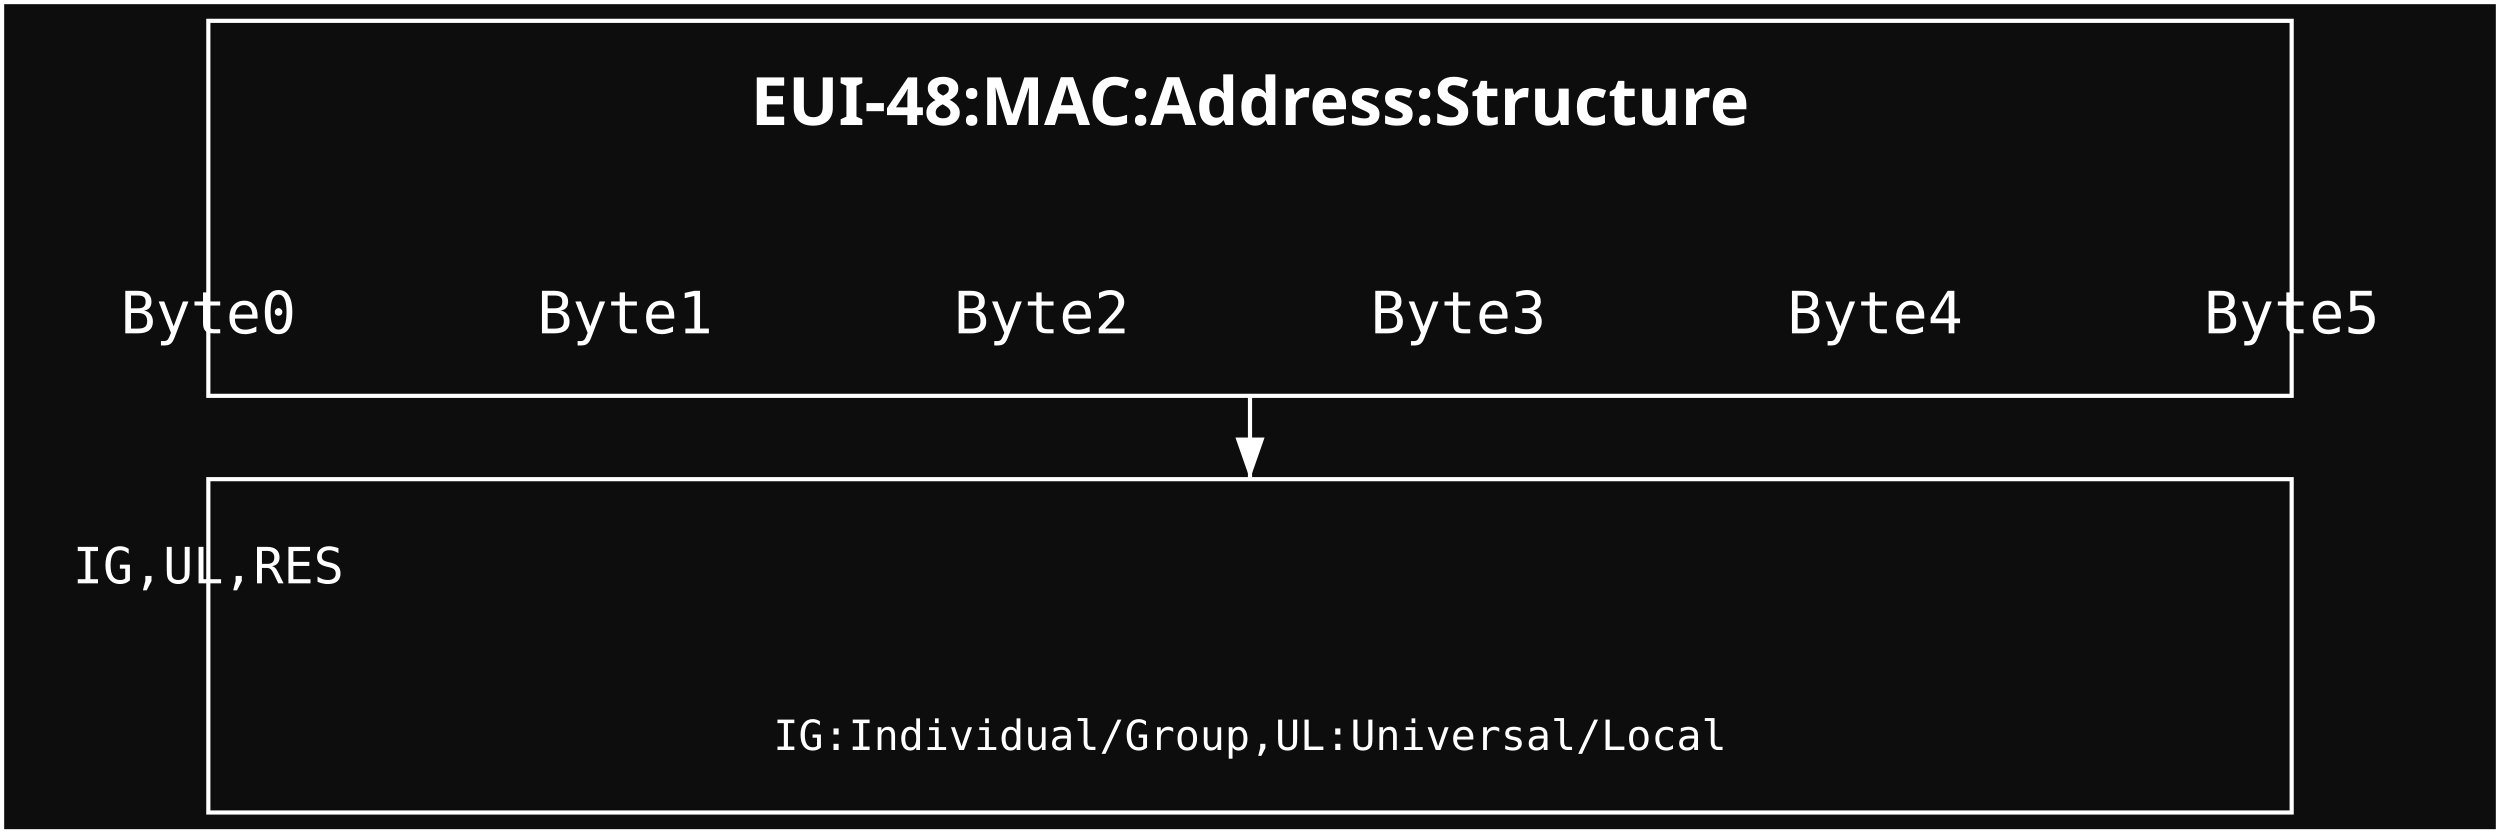
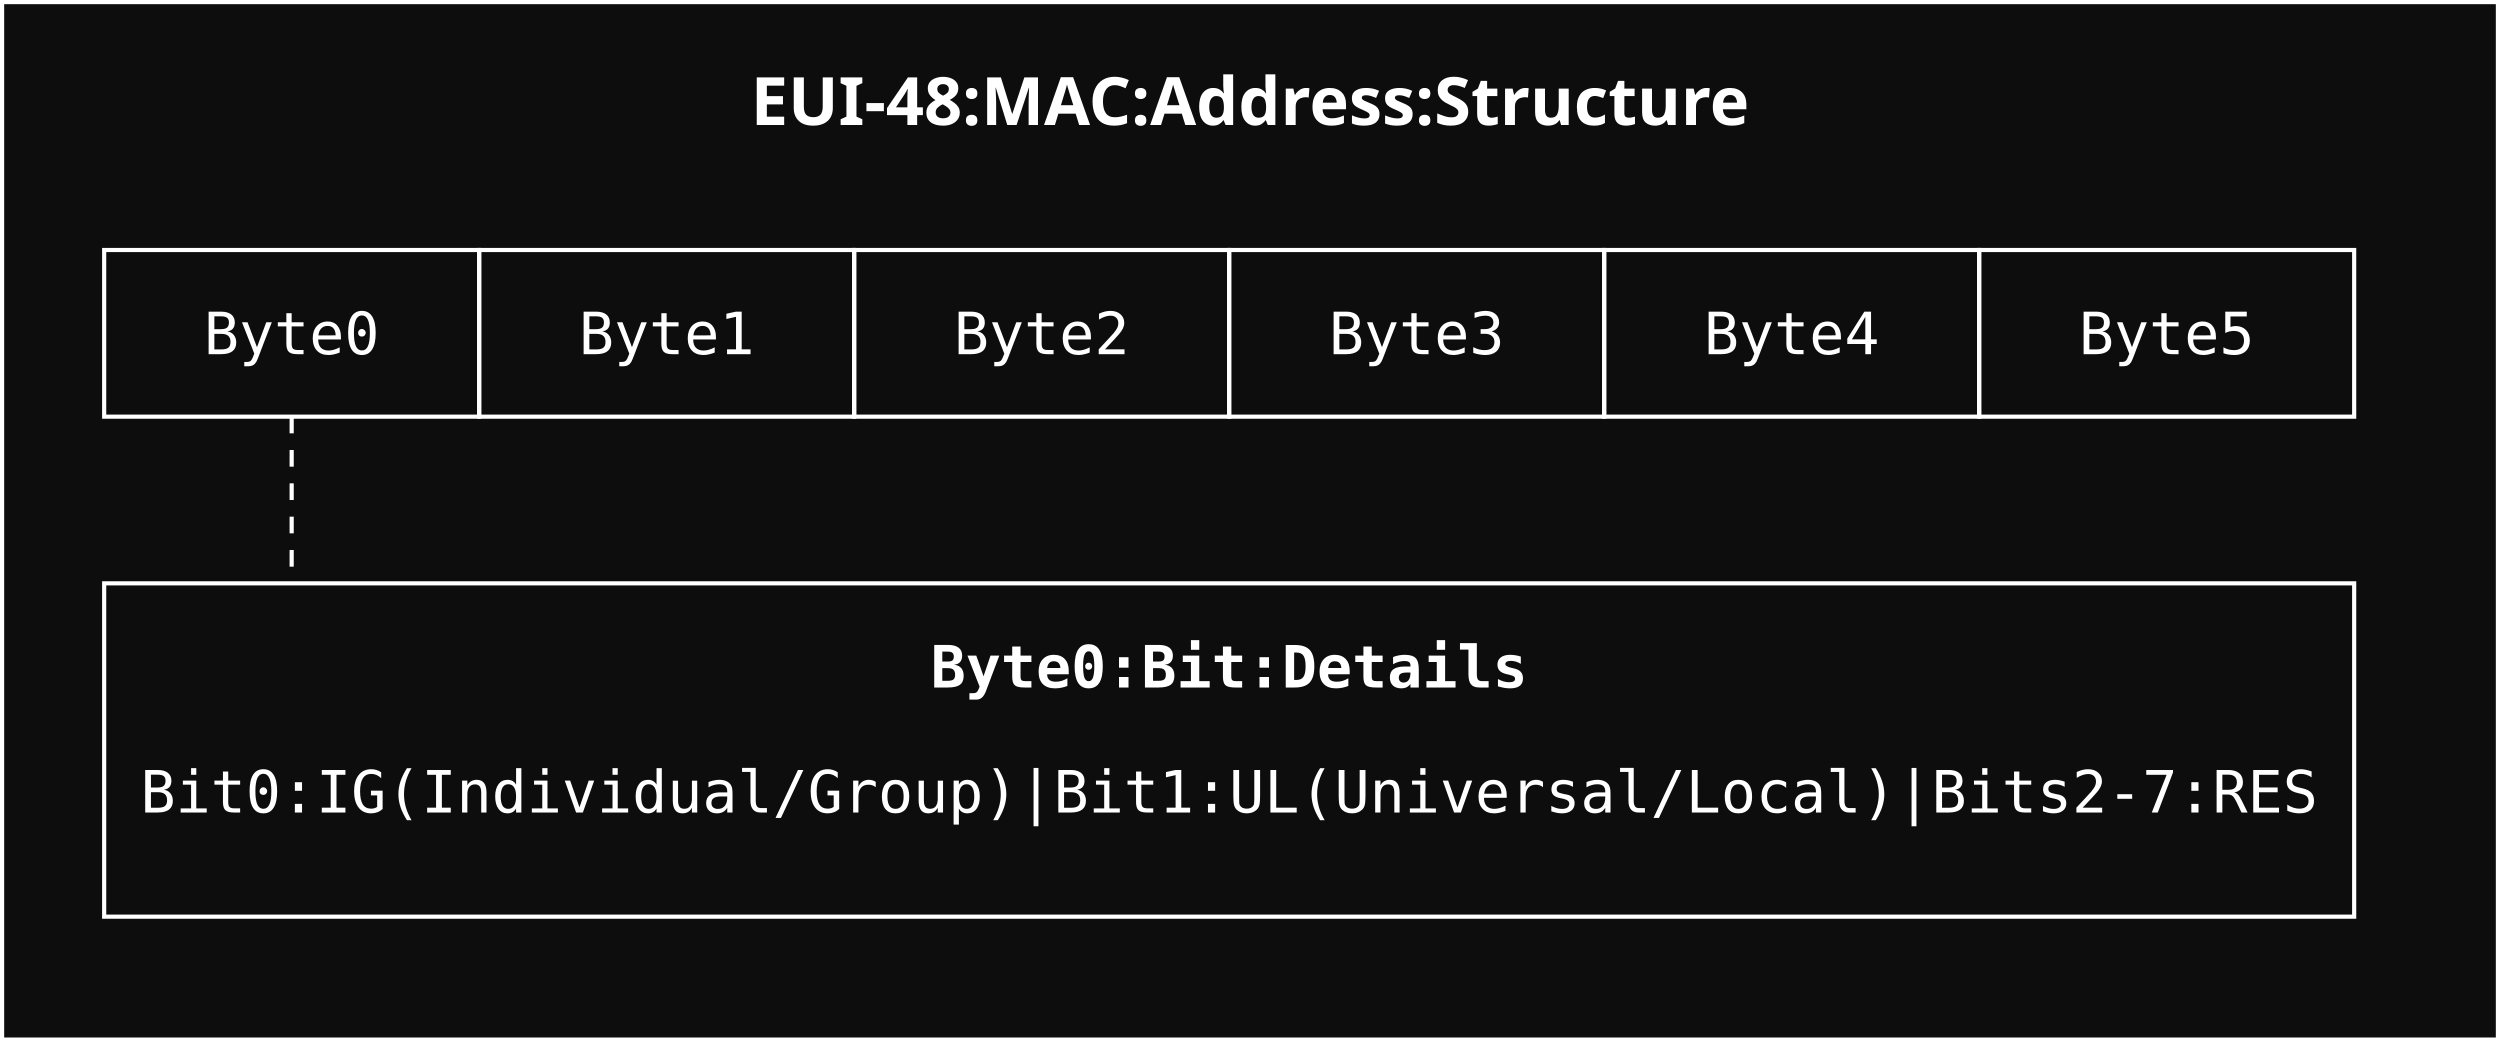
- <svg xmlns="http://www.w3.org/2000/svg" width="600" height="200">
-   <defs>
-     <marker id="arrowhead" markerWidth="10" markerHeight="7" refX="10" refY="3.5" orient="auto">
-       <polygon points="0 0, 10 3.5, 0 7" fill="#fff" />
-     </marker>
-   </defs>
-   <rect x="0" y="0" width="600" height="200" fill="#0d0d0d" stroke="#fff" stroke-width="2" />
+ <svg xmlns="http://www.w3.org/2000/svg" width="600" height="250">
+   <rect x="0" y="0" width="600" height="250" fill="#0d0d0d" stroke="#fff" stroke-width="2" />
  <g font-family="monospace" font-size="14" text-anchor="middle" fill="#fff">
-     <rect x="50" y="5" width="500" height="90" fill="none" stroke="#fff" stroke-width="1" />
    <text x="300" y="30" font-family="sans-serif" font-size="16" font-weight="bold">EUI-48:MAC:Address:Structure</text>
-     <text x="50" y="80">Byte0</text>
-     <text x="150" y="80">Byte1</text>
-     <text x="250" y="80">Byte2</text>
-     <text x="350" y="80">Byte3</text>
-     <text x="450" y="80">Byte4</text>
-     <text x="550" y="80">Byte5</text>
-     <line x1="300" y1="95" x2="300" y2="115" stroke="#fff" stroke-width="1" marker-end="url(#arrowhead)" />
-     <rect x="50" y="115" width="500" height="80" fill="none" stroke="#fff" stroke-width="1" />
-     <text x="50" y="140" font-size="12">IG,UL,RES</text>
-     <text x="300" y="180" font-size="10">IG:Individual/Group,UL:Universal/Local</text>
+     <rect x="25" y="60" width="90" height="40" fill="none" stroke="#fff" stroke-width="1" />
+     <text x="70" y="85">Byte0</text>
+     <rect x="115" y="60" width="90" height="40" fill="none" stroke="#fff" stroke-width="1" />
+     <text x="160" y="85">Byte1</text>
+     <rect x="205" y="60" width="90" height="40" fill="none" stroke="#fff" stroke-width="1" />
+     <text x="250" y="85">Byte2</text>
+     <rect x="295" y="60" width="90" height="40" fill="none" stroke="#fff" stroke-width="1" />
+     <text x="340" y="85">Byte3</text>
+     <rect x="385" y="60" width="90" height="40" fill="none" stroke="#fff" stroke-width="1" />
+     <text x="430" y="85">Byte4</text>
+     <rect x="475" y="60" width="90" height="40" fill="none" stroke="#fff" stroke-width="1" />
+     <text x="520" y="85">Byte5</text>
+     <line x1="70" y1="100" x2="70" y2="140" stroke="#fff" stroke-width="1" stroke-dasharray="4" />
+     <rect x="25" y="140" width="540" height="80" fill="none" stroke="#fff" stroke-width="1" />
+     <text x="295" y="165" font-weight="bold">Byte0:Bit:Details</text>
+     <text x="295" y="195">Bit0:IG(Individual/Group)|Bit1:UL(Universal/Local)|Bits2-7:RES</text>
  </g>
</svg>
